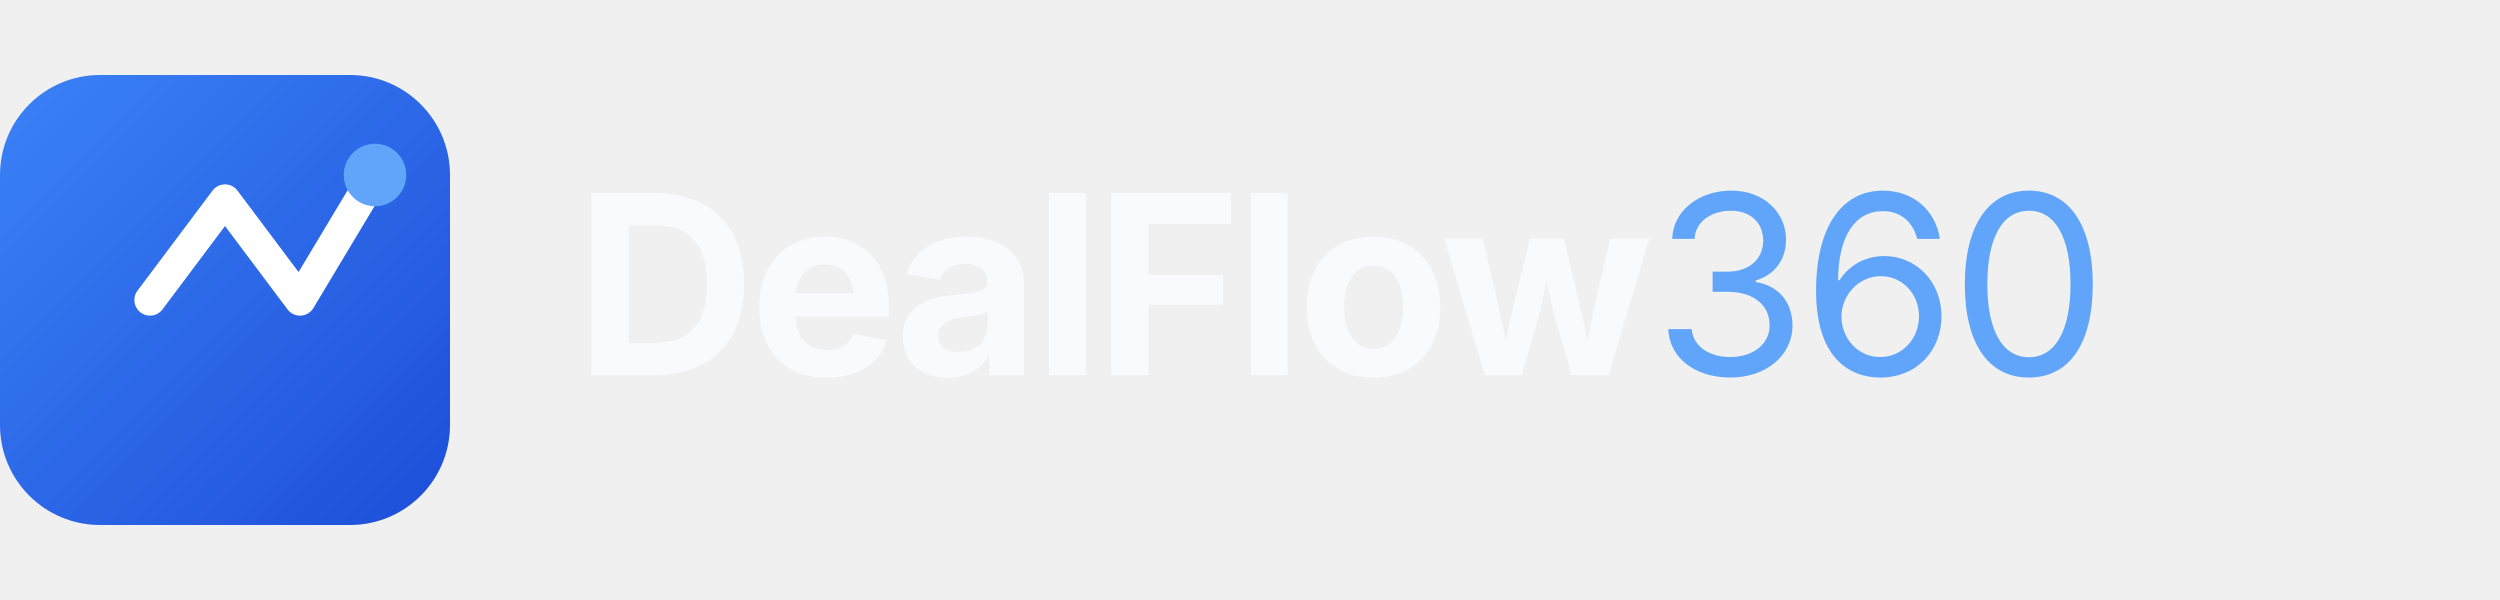
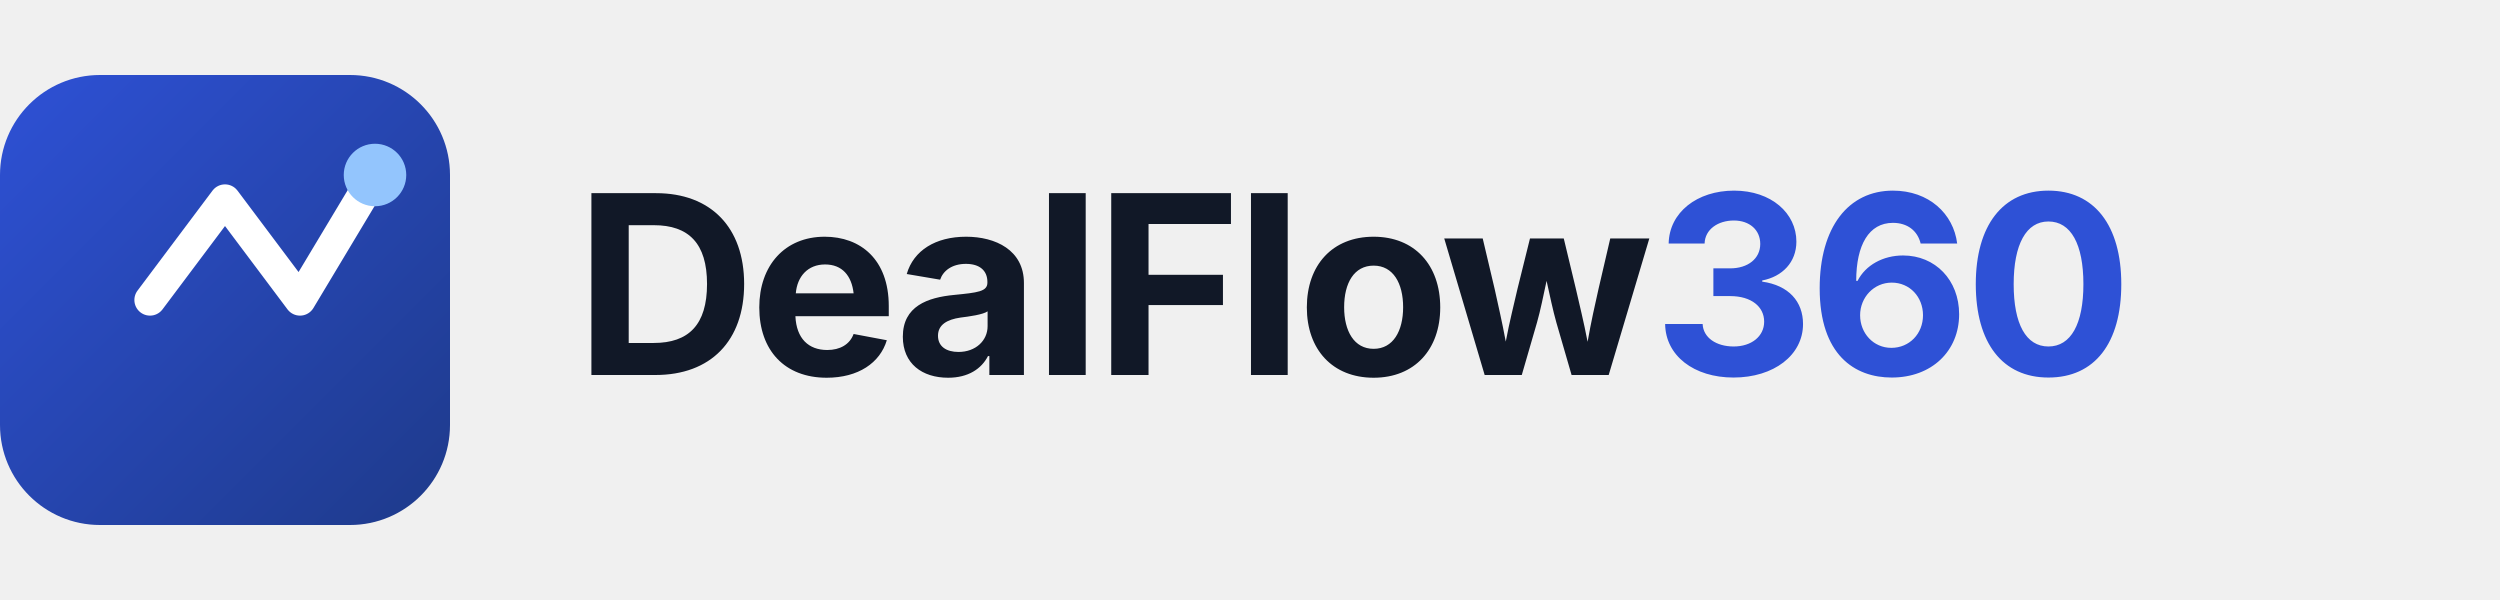
<svg xmlns="http://www.w3.org/2000/svg" viewBox="0 0 200 48" fill="none">
  <rect width="36" height="36" y="6" rx="8" fill="url(#grad)" />
  <path d="M12 24L18 16L24 24L30 14" stroke="#ffffff" stroke-width="2.5" stroke-linecap="round" stroke-linejoin="round" />
-   <circle cx="30" cy="14" r="2.5" fill="#60A5FA" />
+   <circle cx="30" cy="14" r="2.5" fill="#93C5FD" />
  <defs>
    <linearGradient id="grad" x1="0" y1="6" x2="36" y2="42" gradientUnits="userSpaceOnUse">
-       <stop stop-color="#3B82F6" />
-       <stop offset="1" stop-color="#1D4ED8" />
+       <stop stop-color="#2E51D6" />
+       <stop offset="1" stop-color="#1E3A8A" />
    </linearGradient>
  </defs>
-   <text x="46" y="30" fill="#F8FAFC" font-family="Inter, sans-serif" font-size="20" font-weight="700" letter-spacing="-0.5px">DealFlow<tspan fill="#60A5FA" font-weight="400">360</tspan>
+   <text x="46" y="30" fill="#111827" font-family="Inter, sans-serif" font-size="20" font-weight="700" letter-spacing="-0.5px">DealFlow<tspan fill="#2E51D6" font-weight="700">360</tspan>
  </text>
</svg>
